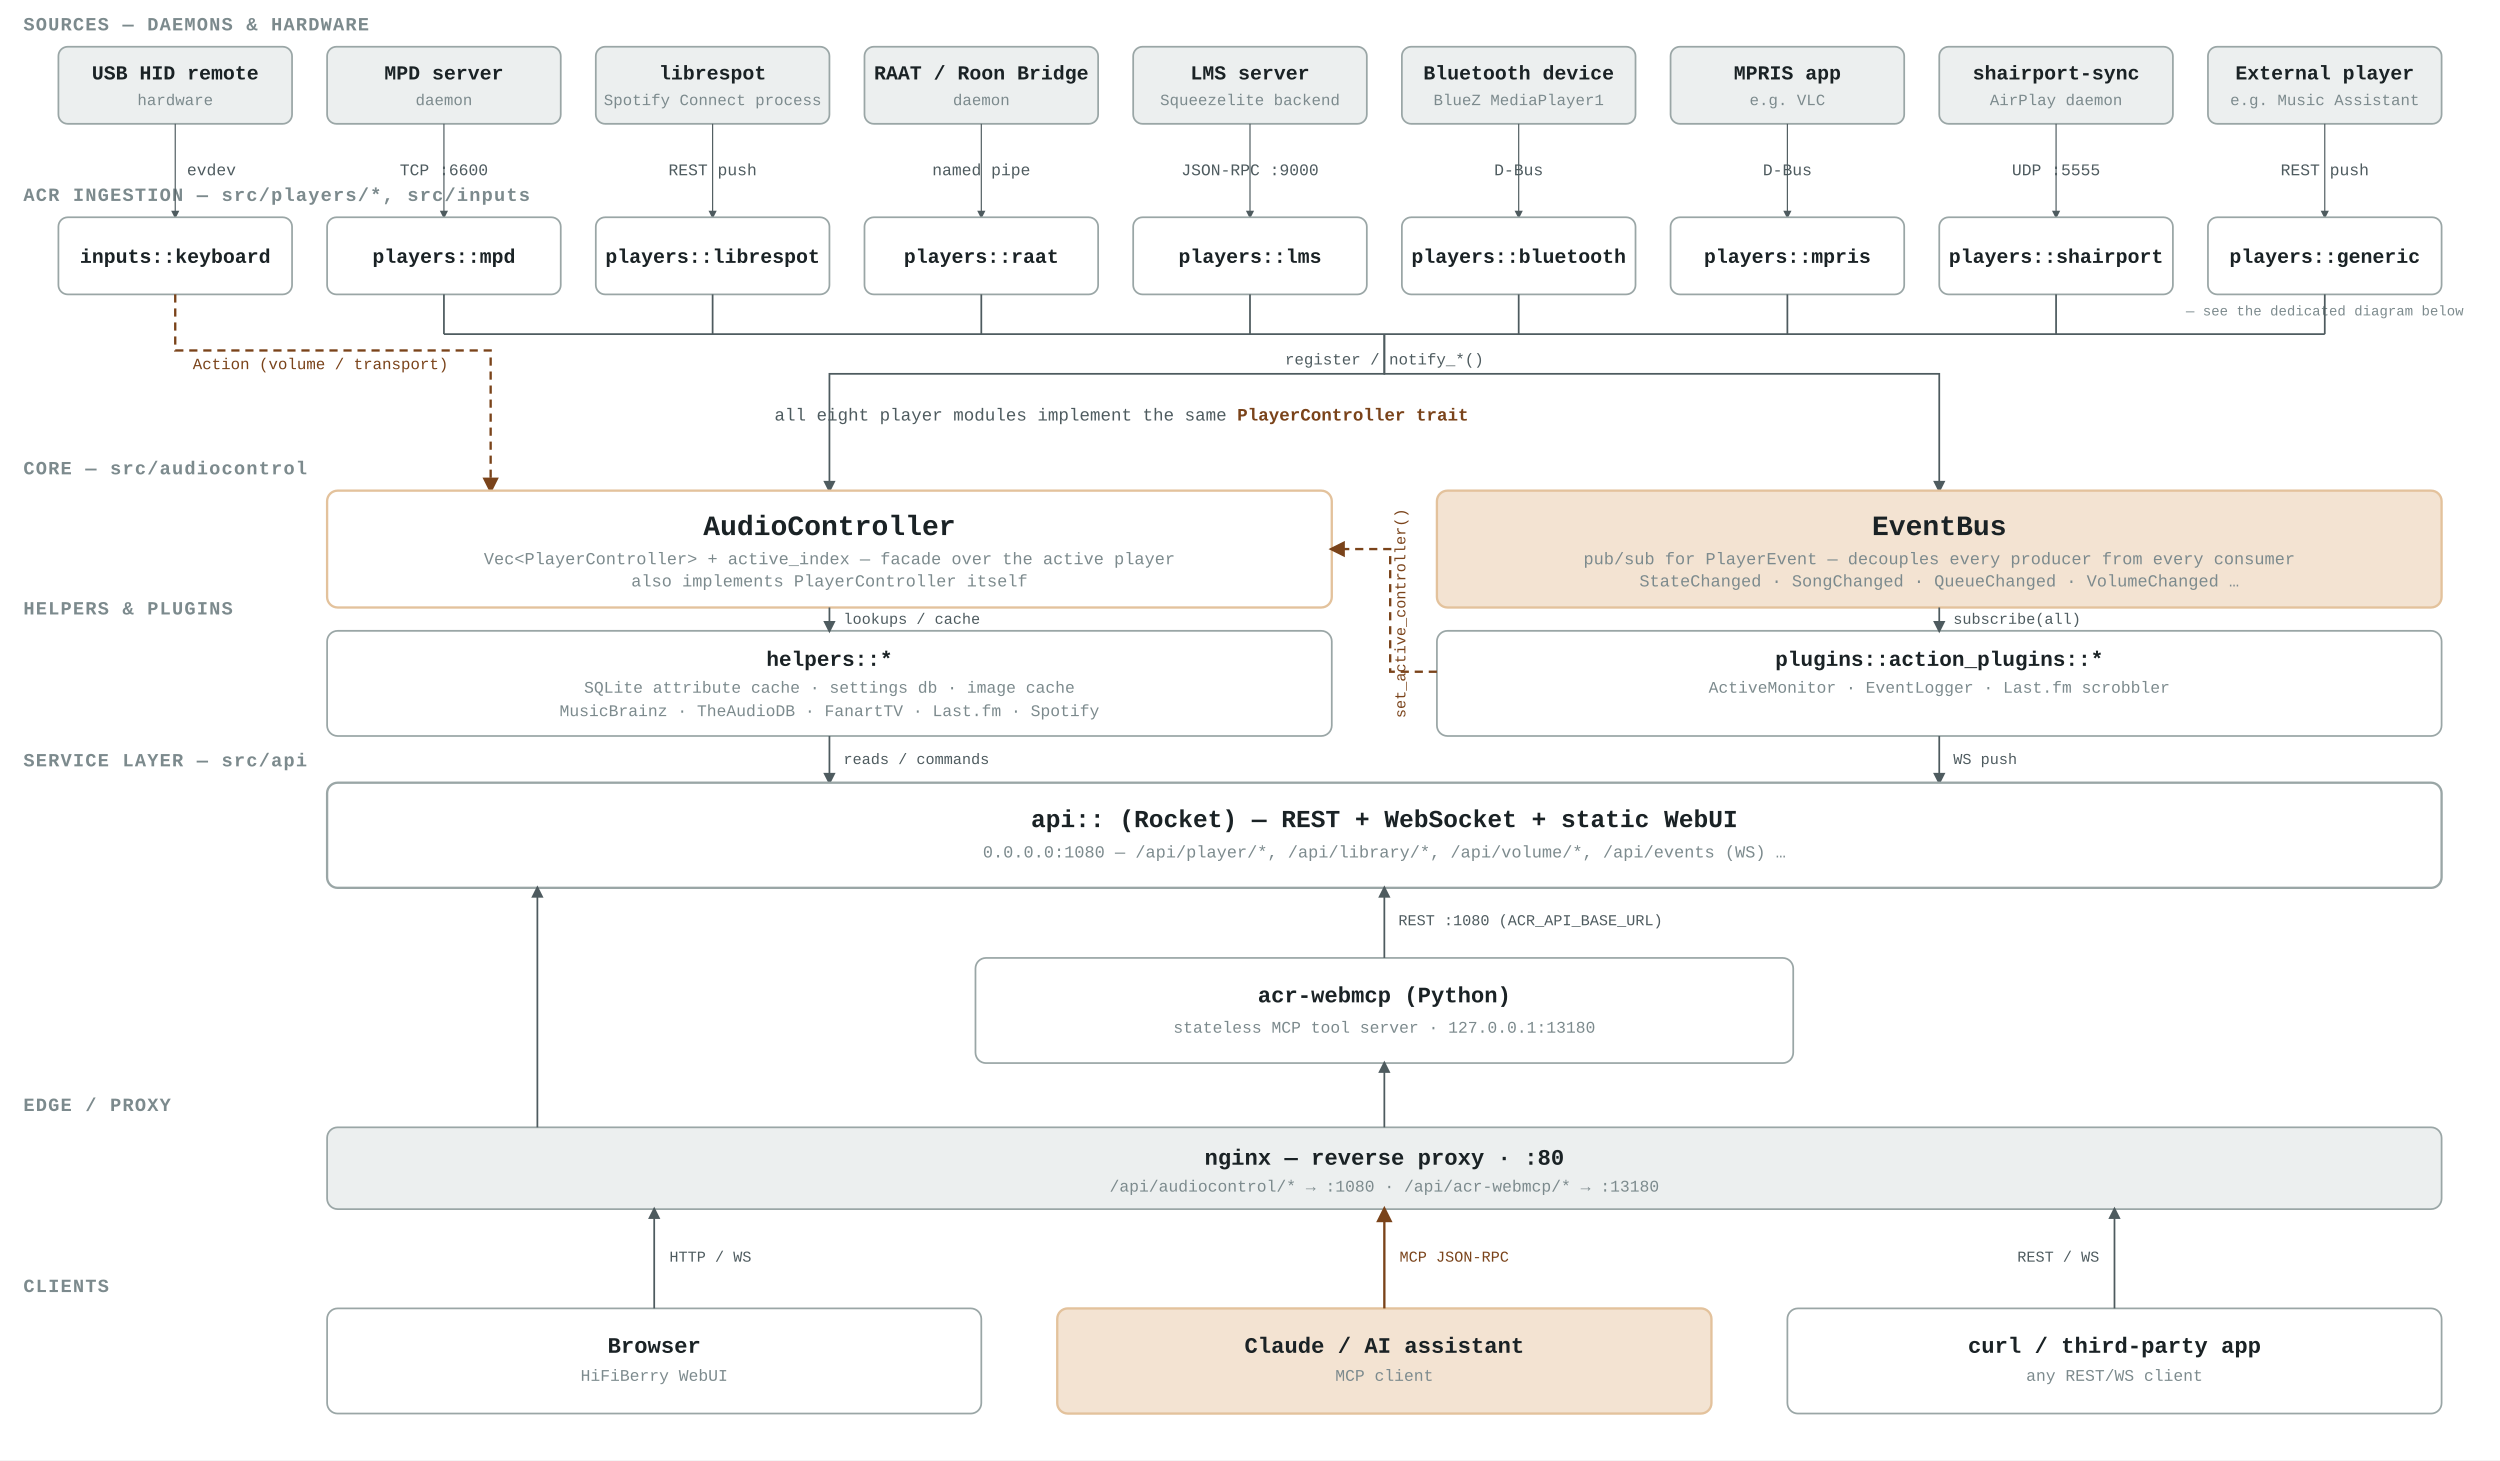
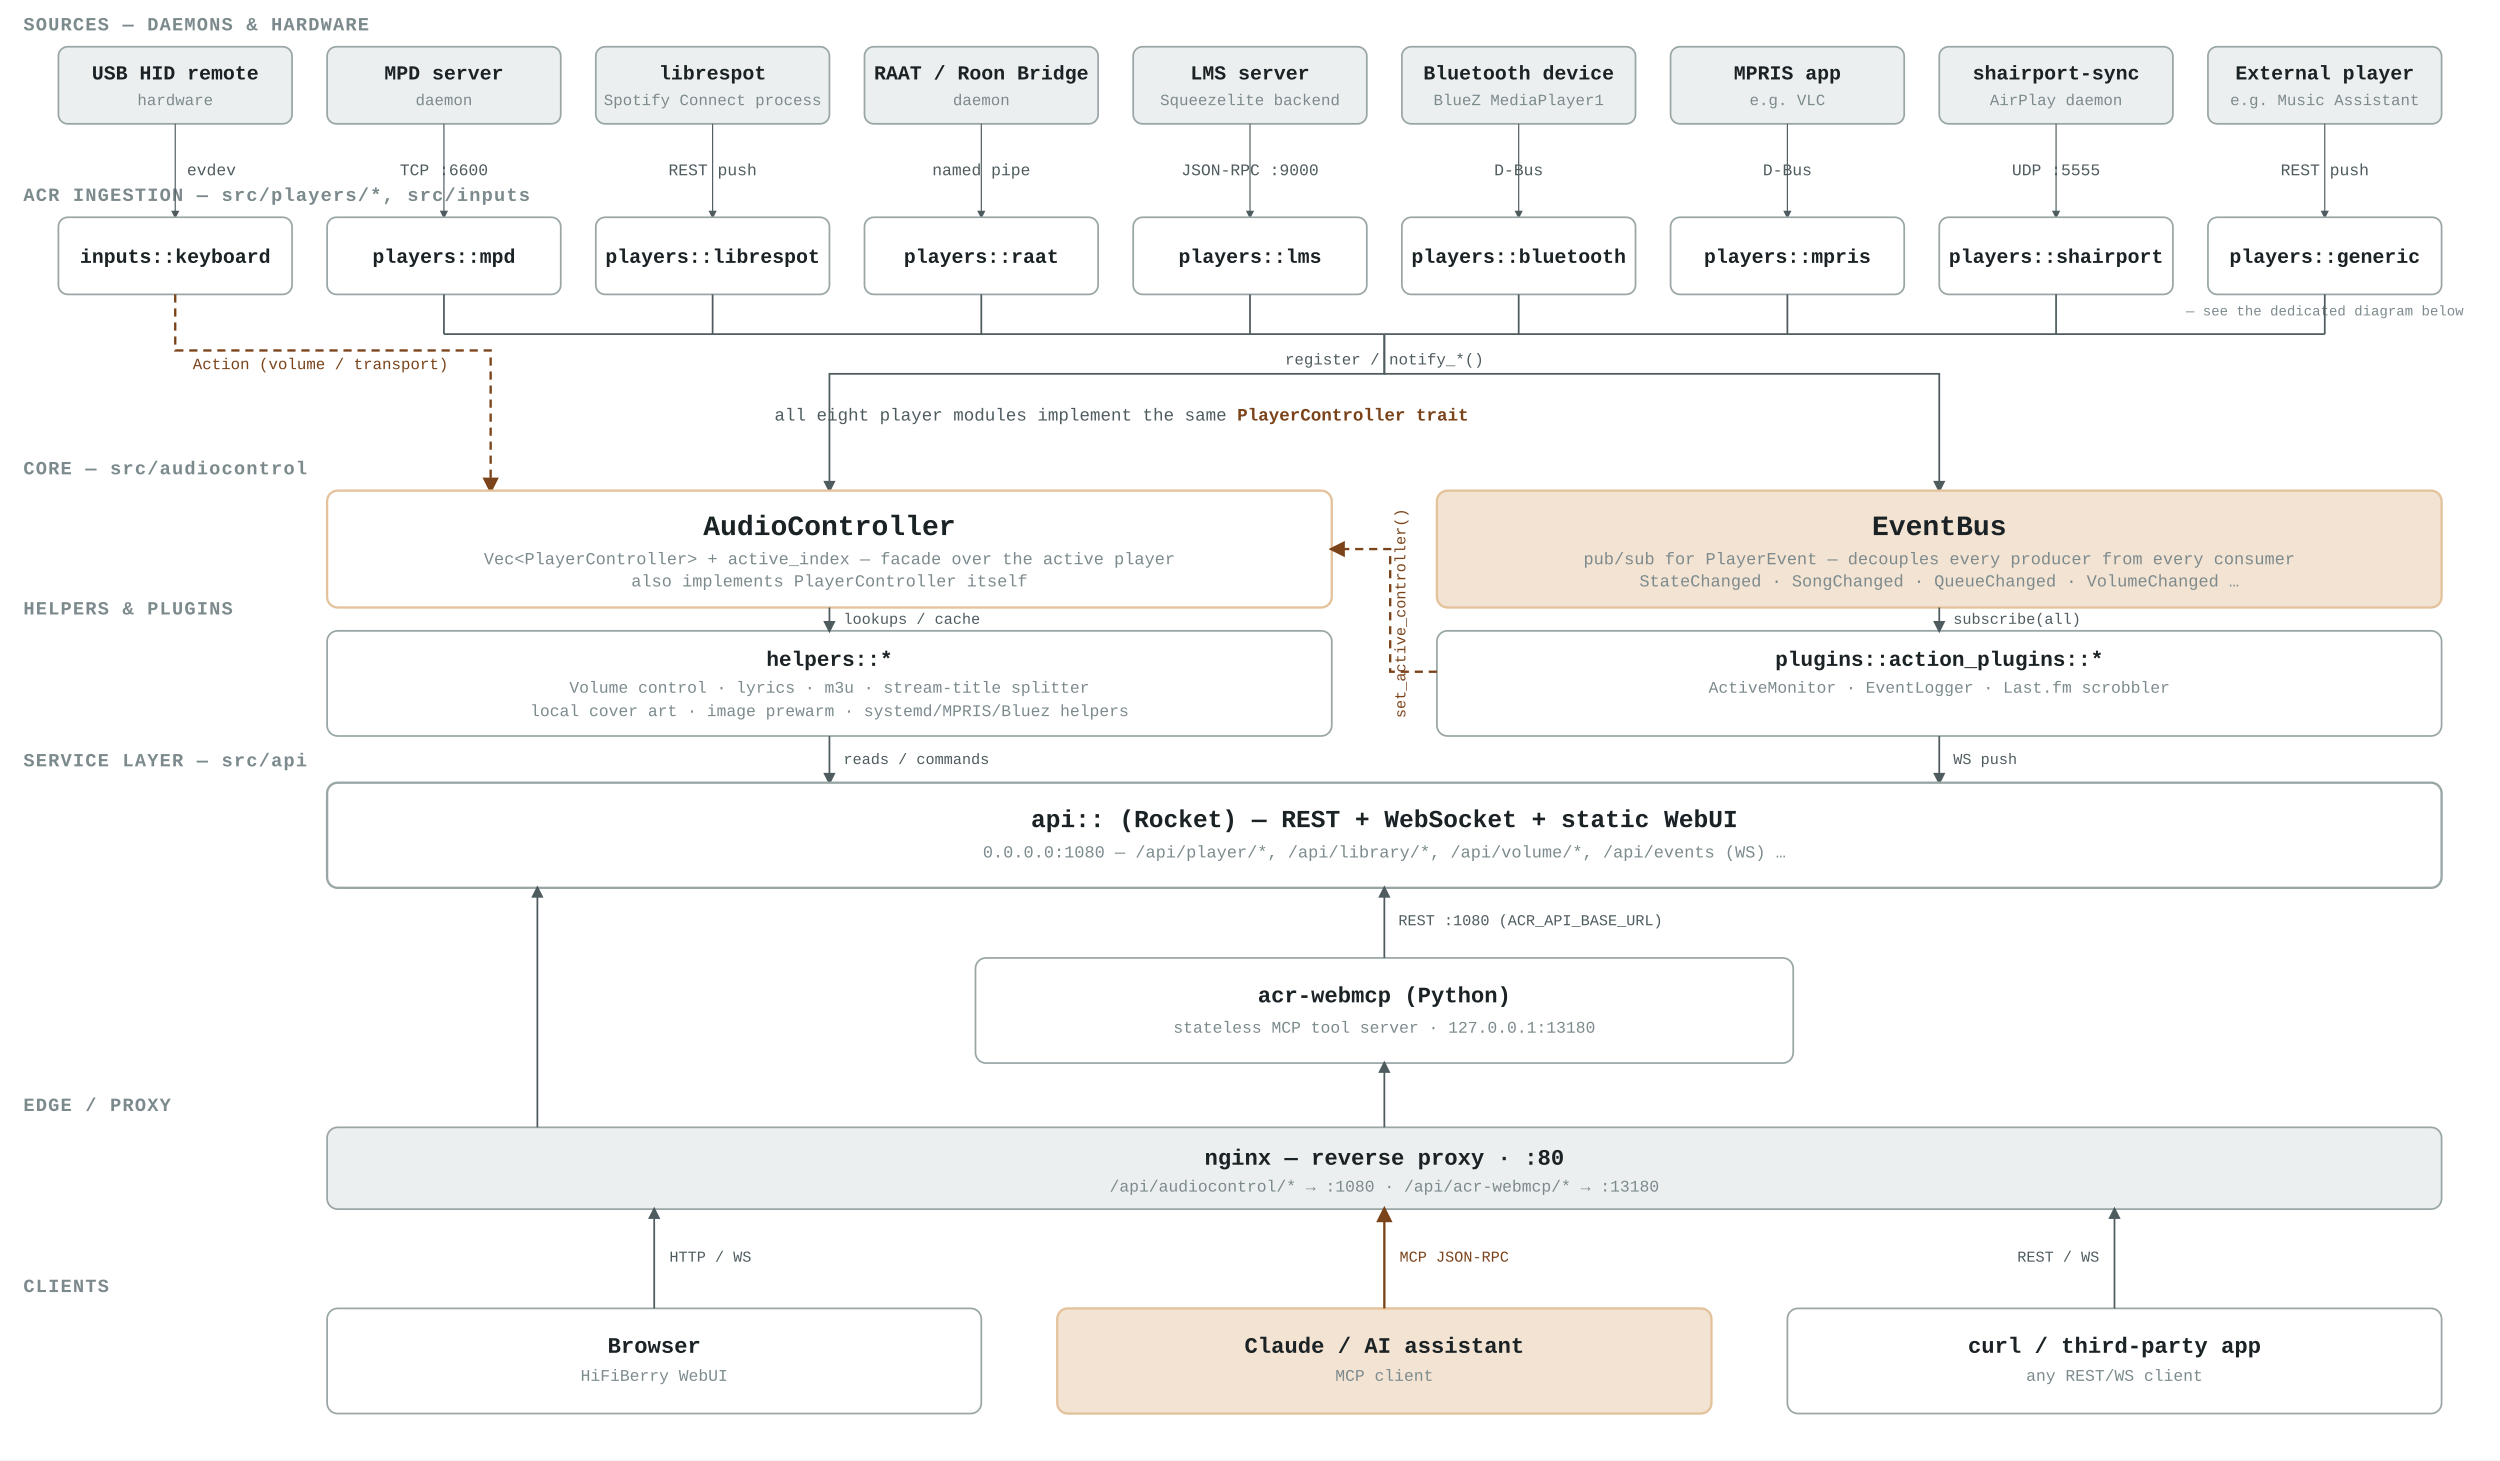
<svg xmlns="http://www.w3.org/2000/svg" viewBox="0 0 2140 1250" font-family="Consolas, 'Liberation Mono', Menlo, monospace" role="img" aria-label="ACR system diagram: nine external sources (USB remote, MPD, librespot, RAAT, LMS, Bluetooth, MPRIS, shairport-sync, and a generic external player/bridge) feed matching ACR ingestion modules, which converge on the AudioController and EventBus core; helpers and action plugins hang off each; the Rocket API layer exposes REST, WebSocket and static WebUI on port 1080; acr-webmcp calls that API to expose MCP tools on port 13180; nginx on port 80 proxies both to browser, AI-assistant and third-party clients.">
  <defs>
    <marker id="arrow" viewBox="0 0 10 10" refX="8" refY="5" markerWidth="7" markerHeight="7" orient="auto-start-reverse">
      <path d="M0,0 L10,5 L0,10 z" fill="#4E5B5F" />
    </marker>
    <marker id="arrowAccent" viewBox="0 0 10 10" refX="8" refY="5" markerWidth="7" markerHeight="7" orient="auto-start-reverse">
      <path d="M0,0 L10,5 L0,10 z" fill="#7A431A" />
    </marker>
  </defs>
  <rect x="0" y="0" width="2140" height="1250" fill="#FFFFFF" />
  <g font-size="16" letter-spacing="1" fill="#7C8A8D" font-weight="600">
    <text x="20" y="26">SOURCES — DAEMONS &amp; HARDWARE</text>
    <text x="20" y="172">ACR INGESTION — src/players/*, src/inputs</text>
    <text x="20" y="406">CORE — src/audiocontrol</text>
    <text x="20" y="526">HELPERS &amp; PLUGINS</text>
    <text x="20" y="656">SERVICE LAYER — src/api</text>
    <text x="20" y="951">EDGE / PROXY</text>
    <text x="20" y="1106">CLIENTS</text>
  </g>
  <g>
    <rect x="50" y="40" width="200" height="66" rx="8" fill="#ECEFEF" stroke="#9AA6A6" stroke-width="1.5" />
    <rect x="280" y="40" width="200" height="66" rx="8" fill="#ECEFEF" stroke="#9AA6A6" stroke-width="1.5" />
    <rect x="510" y="40" width="200" height="66" rx="8" fill="#ECEFEF" stroke="#9AA6A6" stroke-width="1.5" />
    <rect x="740" y="40" width="200" height="66" rx="8" fill="#ECEFEF" stroke="#9AA6A6" stroke-width="1.5" />
    <rect x="970" y="40" width="200" height="66" rx="8" fill="#ECEFEF" stroke="#9AA6A6" stroke-width="1.5" />
    <rect x="1200" y="40" width="200" height="66" rx="8" fill="#ECEFEF" stroke="#9AA6A6" stroke-width="1.5" />
    <rect x="1430" y="40" width="200" height="66" rx="8" fill="#ECEFEF" stroke="#9AA6A6" stroke-width="1.5" />
    <rect x="1660" y="40" width="200" height="66" rx="8" fill="#ECEFEF" stroke="#9AA6A6" stroke-width="1.5" />
    <rect x="1890" y="40" width="200" height="66" rx="8" fill="#ECEFEF" stroke="#9AA6A6" stroke-width="1.5" />
    <g font-size="17" font-weight="700" fill="#1A2225" text-anchor="middle">
      <text x="150" y="68">USB HID remote</text>
      <text x="380" y="68">MPD server</text>
      <text x="610" y="68">librespot</text>
      <text x="840" y="68">RAAT / Roon Bridge</text>
      <text x="1070" y="68">LMS server</text>
      <text x="1300" y="68">Bluetooth device</text>
      <text x="1530" y="68">MPRIS app</text>
      <text x="1760" y="68">shairport-sync</text>
      <text x="1990" y="68">External player</text>
    </g>
    <g font-size="13.5" fill="#7C8A8D" text-anchor="middle">
      <text x="150" y="90">hardware</text>
      <text x="380" y="90">daemon</text>
      <text x="610" y="90">Spotify Connect process</text>
      <text x="840" y="90">daemon</text>
      <text x="1070" y="90">Squeezelite backend</text>
      <text x="1300" y="90">BlueZ MediaPlayer1</text>
      <text x="1530" y="90">e.g. VLC</text>
      <text x="1760" y="90">AirPlay daemon</text>
      <text x="1990" y="90">e.g. Music Assistant</text>
    </g>
  </g>
  <g font-size="14" fill="#4E5B5F">
    <line x1="150" y1="106" x2="150" y2="186" stroke="#4E5B5F" marker-end="url(#arrow)" />
    <text x="160" y="150" text-anchor="start">evdev</text>
    <line x1="380" y1="106" x2="380" y2="186" stroke="#4E5B5F" marker-end="url(#arrow)" />
    <text x="380" y="150" text-anchor="middle">TCP :6600</text>
    <line x1="610" y1="106" x2="610" y2="186" stroke="#4E5B5F" marker-end="url(#arrow)" />
    <text x="610" y="150" text-anchor="middle">REST push</text>
    <line x1="840" y1="106" x2="840" y2="186" stroke="#4E5B5F" marker-end="url(#arrow)" />
    <text x="840" y="150" text-anchor="middle">named pipe</text>
    <line x1="1070" y1="106" x2="1070" y2="186" stroke="#4E5B5F" marker-end="url(#arrow)" />
    <text x="1070" y="150" text-anchor="middle">JSON-RPC :9000</text>
    <line x1="1300" y1="106" x2="1300" y2="186" stroke="#4E5B5F" marker-end="url(#arrow)" />
    <text x="1300" y="150" text-anchor="middle">D-Bus</text>
    <line x1="1530" y1="106" x2="1530" y2="186" stroke="#4E5B5F" marker-end="url(#arrow)" />
    <text x="1530" y="150" text-anchor="middle">D-Bus</text>
    <line x1="1760" y1="106" x2="1760" y2="186" stroke="#4E5B5F" marker-end="url(#arrow)" />
    <text x="1760" y="150" text-anchor="middle">UDP :5555</text>
    <line x1="1990" y1="106" x2="1990" y2="186" stroke="#4E5B5F" marker-end="url(#arrow)" />
    <text x="1990" y="150" text-anchor="middle">REST push</text>
  </g>
  <g>
    <rect x="50" y="186" width="200" height="66" rx="8" fill="#FFFFFF" stroke="#9AA6A6" stroke-width="1.5" />
    <rect x="280" y="186" width="200" height="66" rx="8" fill="#FFFFFF" stroke="#9AA6A6" stroke-width="1.5" />
    <rect x="510" y="186" width="200" height="66" rx="8" fill="#FFFFFF" stroke="#9AA6A6" stroke-width="1.5" />
    <rect x="740" y="186" width="200" height="66" rx="8" fill="#FFFFFF" stroke="#9AA6A6" stroke-width="1.5" />
    <rect x="970" y="186" width="200" height="66" rx="8" fill="#FFFFFF" stroke="#9AA6A6" stroke-width="1.5" />
    <rect x="1200" y="186" width="200" height="66" rx="8" fill="#FFFFFF" stroke="#9AA6A6" stroke-width="1.5" />
    <rect x="1430" y="186" width="200" height="66" rx="8" fill="#FFFFFF" stroke="#9AA6A6" stroke-width="1.5" />
    <rect x="1660" y="186" width="200" height="66" rx="8" fill="#FFFFFF" stroke="#9AA6A6" stroke-width="1.5" />
    <rect x="1890" y="186" width="200" height="66" rx="8" fill="#FFFFFF" stroke="#9AA6A6" stroke-width="1.5" />
    <g font-size="17" font-weight="700" fill="#1A2225" text-anchor="middle">
      <text x="150" y="225">inputs::keyboard</text>
      <text x="380" y="225">players::mpd</text>
      <text x="610" y="225">players::librespot</text>
      <text x="840" y="225">players::raat</text>
      <text x="1070" y="225">players::lms</text>
      <text x="1300" y="225">players::bluetooth</text>
      <text x="1530" y="225">players::mpris</text>
      <text x="1760" y="225">players::shairport</text>
      <text x="1990" y="225">players::generic</text>
    </g>
  </g>
  <text x="960" y="360" text-anchor="middle" font-size="15" fill="#4E5B5F">all eight player modules implement the same <tspan font-weight="700" fill="#7A431A">PlayerController trait</tspan>
  </text>
  <text x="1990" y="270" text-anchor="middle" font-size="12" fill="#7C8A8D">— see the dedicated diagram below</text>
  <g stroke="#4E5B5F" fill="none" stroke-width="1.5">
    <line x1="380" y1="252" x2="380" y2="286" />
    <line x1="610" y1="252" x2="610" y2="286" />
    <line x1="840" y1="252" x2="840" y2="286" />
    <line x1="1070" y1="252" x2="1070" y2="286" />
    <line x1="1300" y1="252" x2="1300" y2="286" />
    <line x1="1530" y1="252" x2="1530" y2="286" />
    <line x1="1760" y1="252" x2="1760" y2="286" />
    <line x1="1990" y1="252" x2="1990" y2="286" />
    <line x1="380" y1="286" x2="1990" y2="286" />
  </g>
  <path d="M150,252 L150,300 L420,300 L420,420" fill="none" stroke="#7A431A" stroke-width="2" stroke-dasharray="7 5" marker-end="url(#arrowAccent)" />
  <text x="165" y="316" font-size="13.5" fill="#7A431A">Action (volume / transport)</text>
  <path d="M1185,286 L1185,320 L710,320 L710,420" fill="none" stroke="#4E5B5F" stroke-width="1.5" marker-end="url(#arrow)" />
  <path d="M1185,286 L1185,320 L1660,320 L1660,420" fill="none" stroke="#4E5B5F" stroke-width="1.5" marker-end="url(#arrow)" />
  <text x="1185" y="312" text-anchor="middle" font-size="13.5" fill="#4E5B5F">register / notify_*()</text>
  <rect x="280" y="420" width="860" height="100" rx="9" fill="#FFFFFF" stroke="#E3C29C" stroke-width="2" />
  <text x="710" y="458" text-anchor="middle" font-size="24" font-weight="700" fill="#1A2225">AudioController</text>
  <text x="710" y="483" text-anchor="middle" font-size="14.5" fill="#7C8A8D">Vec&lt;PlayerController&gt; + active_index — facade over the active player</text>
  <text x="710" y="502" text-anchor="middle" font-size="14.5" fill="#7C8A8D">also implements PlayerController itself</text>
  <rect x="1230" y="420" width="860" height="100" rx="9" fill="#F3E3D2" stroke="#E3C29C" stroke-width="2" />
  <text x="1660" y="458" text-anchor="middle" font-size="24" font-weight="700" fill="#1A2225">EventBus</text>
  <text x="1660" y="483" text-anchor="middle" font-size="14.5" fill="#7C8A8D">pub/sub for PlayerEvent — decouples every producer from every consumer</text>
  <text x="1660" y="502" text-anchor="middle" font-size="14.5" fill="#7C8A8D">StateChanged · SongChanged · QueueChanged · VolumeChanged …</text>
  <rect x="280" y="540" width="860" height="90" rx="9" fill="#FFFFFF" stroke="#9AA6A6" stroke-width="1.5" />
  <text x="710" y="570" text-anchor="middle" font-size="18" font-weight="700" fill="#1A2225">helpers::*</text>
-   <text x="710" y="593" text-anchor="middle" font-size="14" fill="#7C8A8D">SQLite attribute cache · settings db · image cache</text>
-   <text x="710" y="613" text-anchor="middle" font-size="14" fill="#7C8A8D">MusicBrainz · TheAudioDB · FanartTV · Last.fm · Spotify</text>
+   <text x="710" y="593" text-anchor="middle" font-size="14" fill="#7C8A8D">Volume control · lyrics · m3u · stream-title splitter</text>
+   <text x="710" y="613" text-anchor="middle" font-size="14" fill="#7C8A8D">local cover art · image prewarm · systemd/MPRIS/Bluez helpers</text>
  <rect x="1230" y="540" width="860" height="90" rx="9" fill="#FFFFFF" stroke="#9AA6A6" stroke-width="1.5" />
  <text x="1660" y="570" text-anchor="middle" font-size="18" font-weight="700" fill="#1A2225">plugins::action_plugins::*</text>
  <text x="1660" y="593" text-anchor="middle" font-size="14" fill="#7C8A8D">ActiveMonitor · EventLogger · Last.fm scrobbler</text>
  <line x1="710" y1="520" x2="710" y2="540" stroke="#4E5B5F" stroke-width="1.5" marker-end="url(#arrow)" />
  <text x="722" y="534" font-size="13" fill="#4E5B5F">lookups / cache</text>
  <line x1="1660" y1="520" x2="1660" y2="540" stroke="#4E5B5F" stroke-width="1.5" marker-end="url(#arrow)" />
  <text x="1672" y="534" font-size="13" fill="#4E5B5F">subscribe(all)</text>
  <path d="M1230,575 L1190,575 L1190,470 L1140,470" fill="none" stroke="#7A431A" stroke-width="2" stroke-dasharray="7 5" marker-end="url(#arrowAccent)" />
  <text x="1203" y="525" font-size="13" fill="#7A431A" text-anchor="middle" transform="rotate(-90 1203 525)">set_active_controller()</text>
  <line x1="710" y1="630" x2="710" y2="670" stroke="#4E5B5F" stroke-width="1.5" marker-end="url(#arrow)" />
  <text x="722" y="654" font-size="13" fill="#4E5B5F">reads / commands</text>
  <line x1="1660" y1="630" x2="1660" y2="670" stroke="#4E5B5F" stroke-width="1.5" marker-end="url(#arrow)" />
  <text x="1672" y="654" font-size="13" fill="#4E5B5F">WS push</text>
  <rect x="280" y="670" width="1810" height="90" rx="9" fill="#FFFFFF" stroke="#9AA6A6" stroke-width="2" />
  <text x="1185" y="708" text-anchor="middle" font-size="21" font-weight="700" fill="#1A2225">api:: (Rocket) — REST + WebSocket + static WebUI</text>
  <text x="1185" y="734" text-anchor="middle" font-size="14.5" fill="#7C8A8D">0.0.0.0:1080 — /api/player/*, /api/library/*, /api/volume/*, /api/events (WS) …</text>
  <rect x="835" y="820" width="700" height="90" rx="9" fill="#FFFFFF" stroke="#9AA6A6" stroke-width="1.5" />
  <text x="1185" y="858" text-anchor="middle" font-size="19" font-weight="700" fill="#1A2225">acr-webmcp (Python)</text>
  <text x="1185" y="884" text-anchor="middle" font-size="14" fill="#7C8A8D">stateless MCP tool server · 127.0.0.1:13180</text>
  <line x1="1185" y1="820" x2="1185" y2="760" stroke="#4E5B5F" stroke-width="1.5" marker-end="url(#arrow)" />
  <text x="1197" y="792" font-size="13" fill="#4E5B5F">REST :1080 (ACR_API_BASE_URL)</text>
  <rect x="280" y="965" width="1810" height="70" rx="9" fill="#ECEFEF" stroke="#9AA6A6" stroke-width="1.5" />
  <text x="1185" y="997" text-anchor="middle" font-size="19" font-weight="700" fill="#1A2225">nginx — reverse proxy · :80</text>
  <text x="1185" y="1020" text-anchor="middle" font-size="14" fill="#7C8A8D">/api/audiocontrol/* → :1080     ·     /api/acr-webmcp/* → :13180</text>
  <path d="M460,965 L460,760" fill="none" stroke="#4E5B5F" stroke-width="1.5" marker-end="url(#arrow)" />
  <path d="M1185,965 L1185,910" fill="none" stroke="#4E5B5F" stroke-width="1.5" marker-end="url(#arrow)" />
  <rect x="280" y="1120" width="560" height="90" rx="9" fill="#FFFFFF" stroke="#9AA6A6" stroke-width="1.5" />
  <text x="560" y="1158" text-anchor="middle" font-size="19" font-weight="700" fill="#1A2225">Browser</text>
  <text x="560" y="1182" text-anchor="middle" font-size="14" fill="#7C8A8D">HiFiBerry WebUI</text>
  <rect x="905" y="1120" width="560" height="90" rx="9" fill="#F3E3D2" stroke="#E3C29C" stroke-width="2" />
  <text x="1185" y="1158" text-anchor="middle" font-size="19" font-weight="700" fill="#1A2225">Claude / AI assistant</text>
  <text x="1185" y="1182" text-anchor="middle" font-size="14" fill="#7C8A8D">MCP client</text>
  <rect x="1530" y="1120" width="560" height="90" rx="9" fill="#FFFFFF" stroke="#9AA6A6" stroke-width="1.5" />
  <text x="1810" y="1158" text-anchor="middle" font-size="19" font-weight="700" fill="#1A2225">curl / third-party app</text>
  <text x="1810" y="1182" text-anchor="middle" font-size="14" fill="#7C8A8D">any REST/WS client</text>
  <line x1="560" y1="1120" x2="560" y2="1035" stroke="#4E5B5F" stroke-width="1.5" marker-end="url(#arrow)" />
  <text x="573" y="1080" font-size="13" fill="#4E5B5F">HTTP / WS</text>
  <line x1="1185" y1="1120" x2="1185" y2="1035" stroke="#7A431A" stroke-width="2" marker-end="url(#arrowAccent)" />
  <text x="1198" y="1080" font-size="13" fill="#7A431A">MCP JSON-RPC</text>
  <line x1="1810" y1="1120" x2="1810" y2="1035" stroke="#4E5B5F" stroke-width="1.5" marker-end="url(#arrow)" />
  <text x="1797" y="1080" font-size="13" fill="#4E5B5F" text-anchor="end">REST / WS</text>
</svg>
